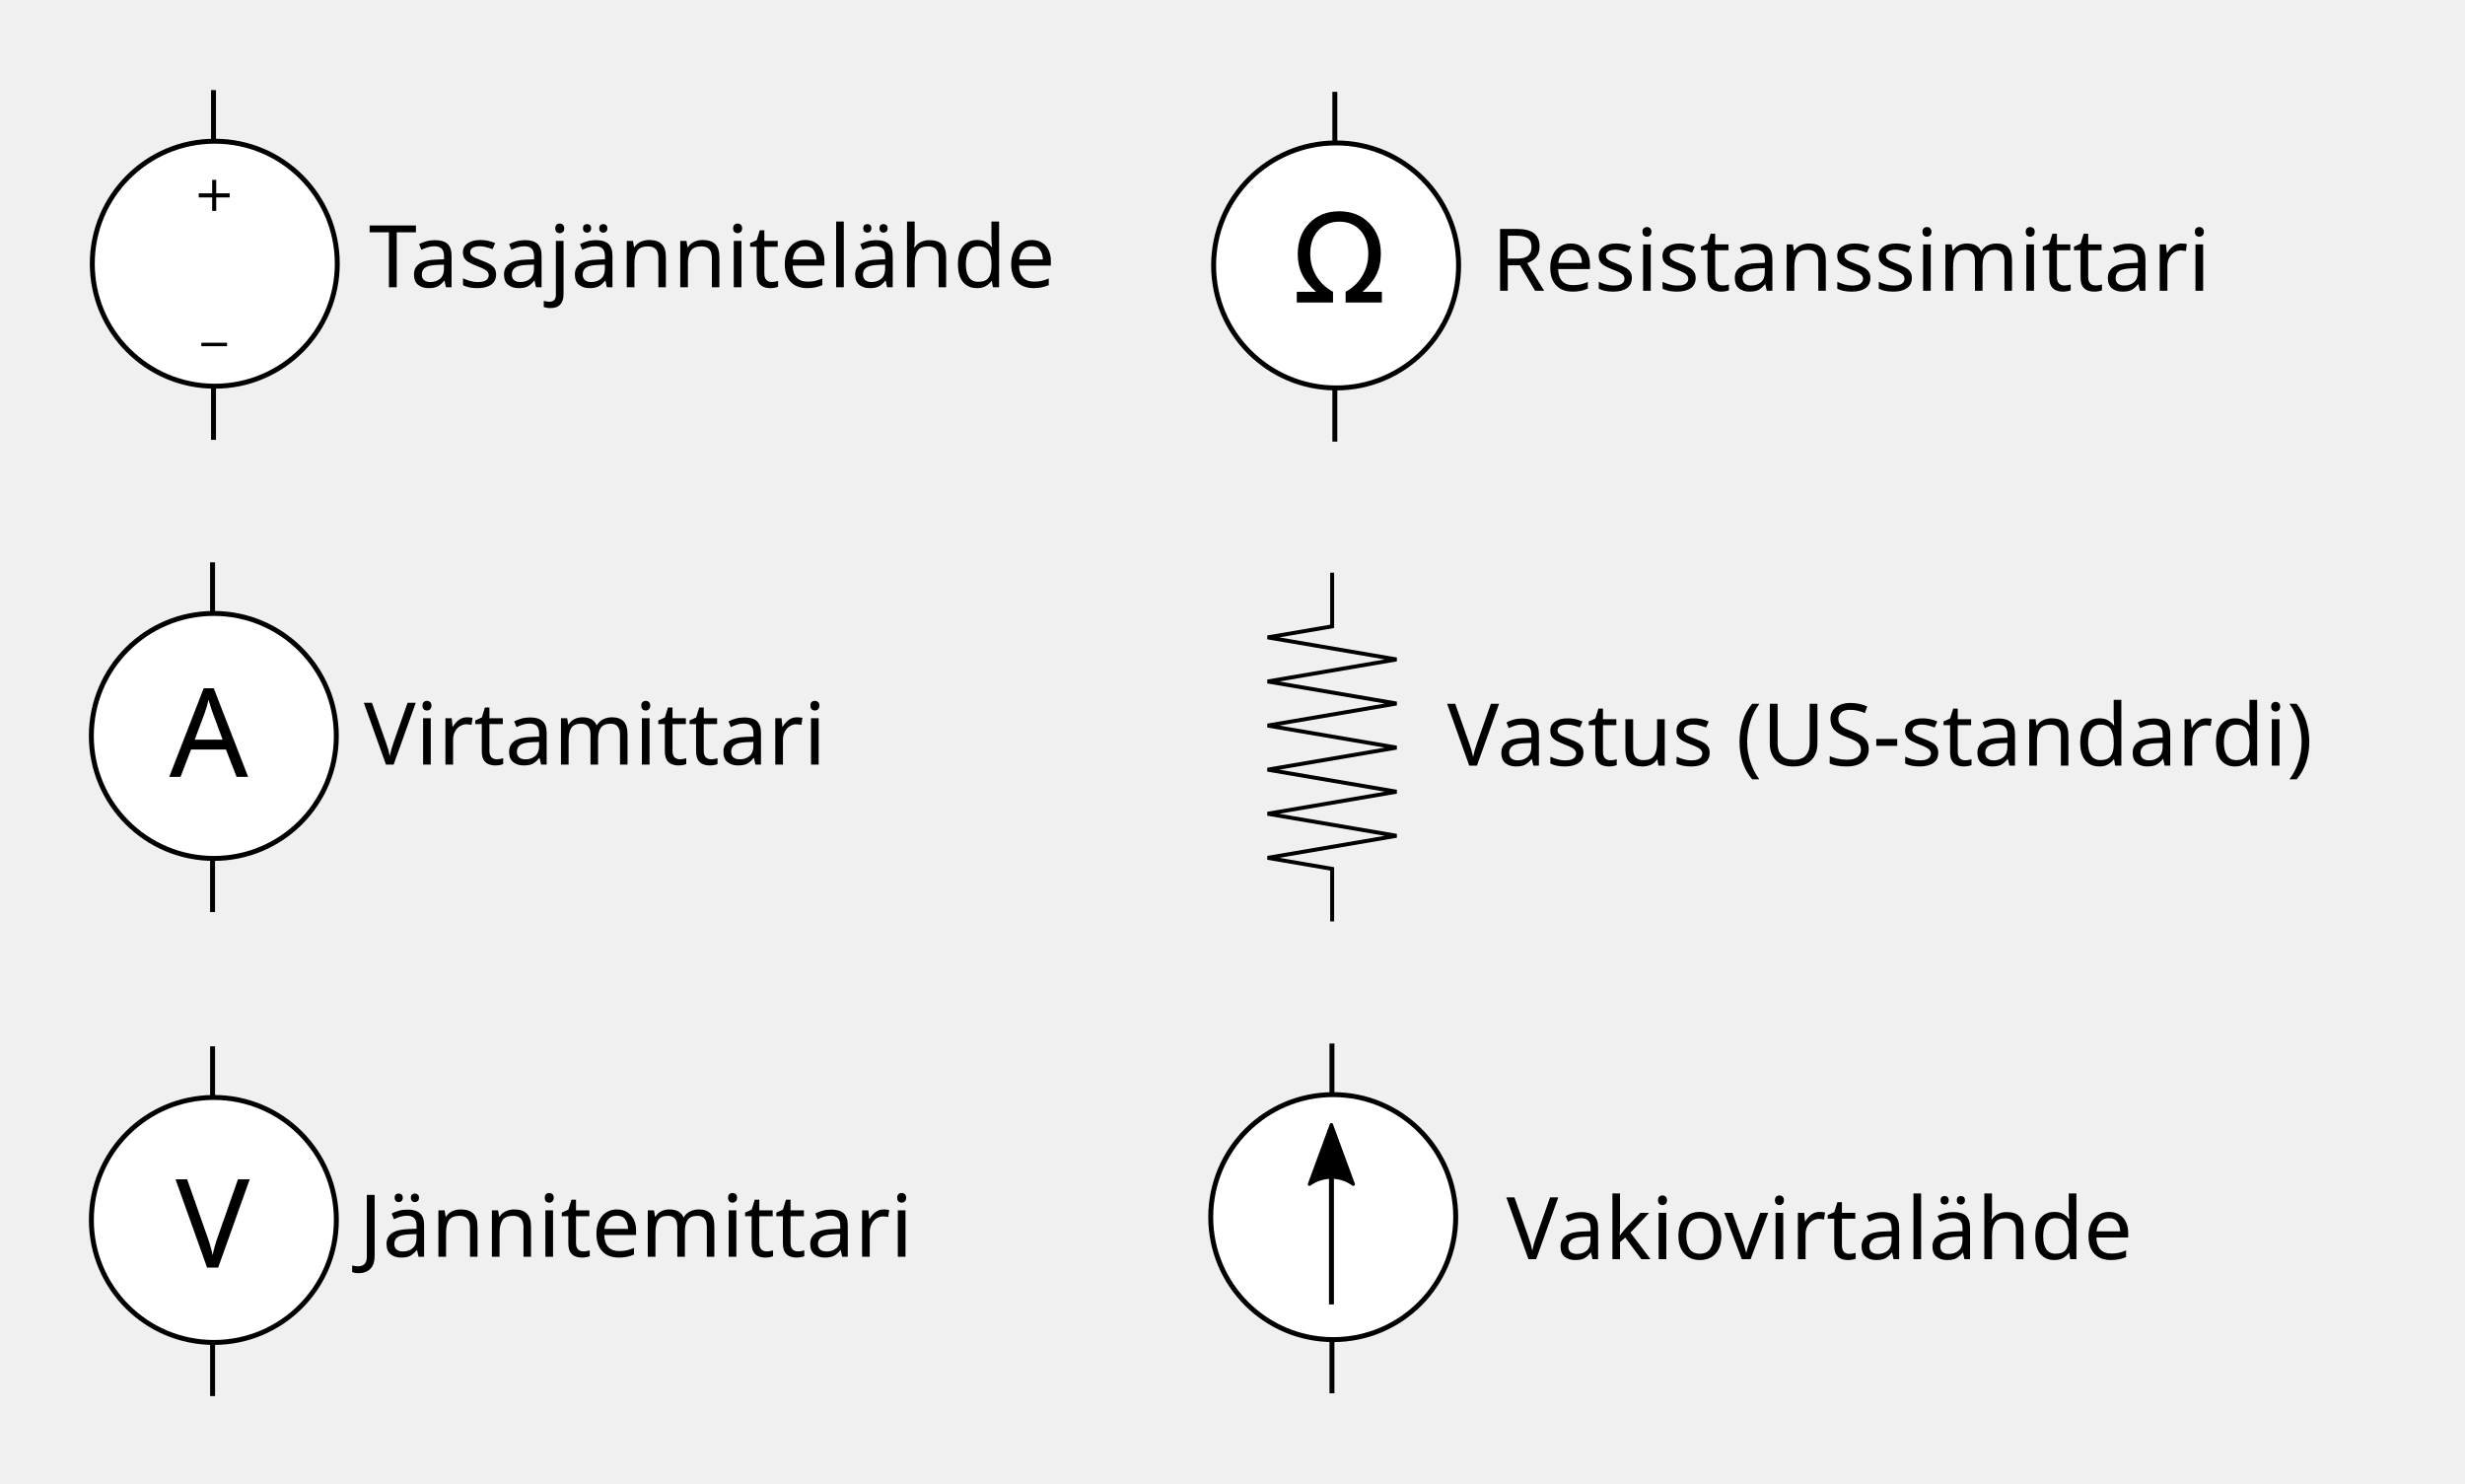
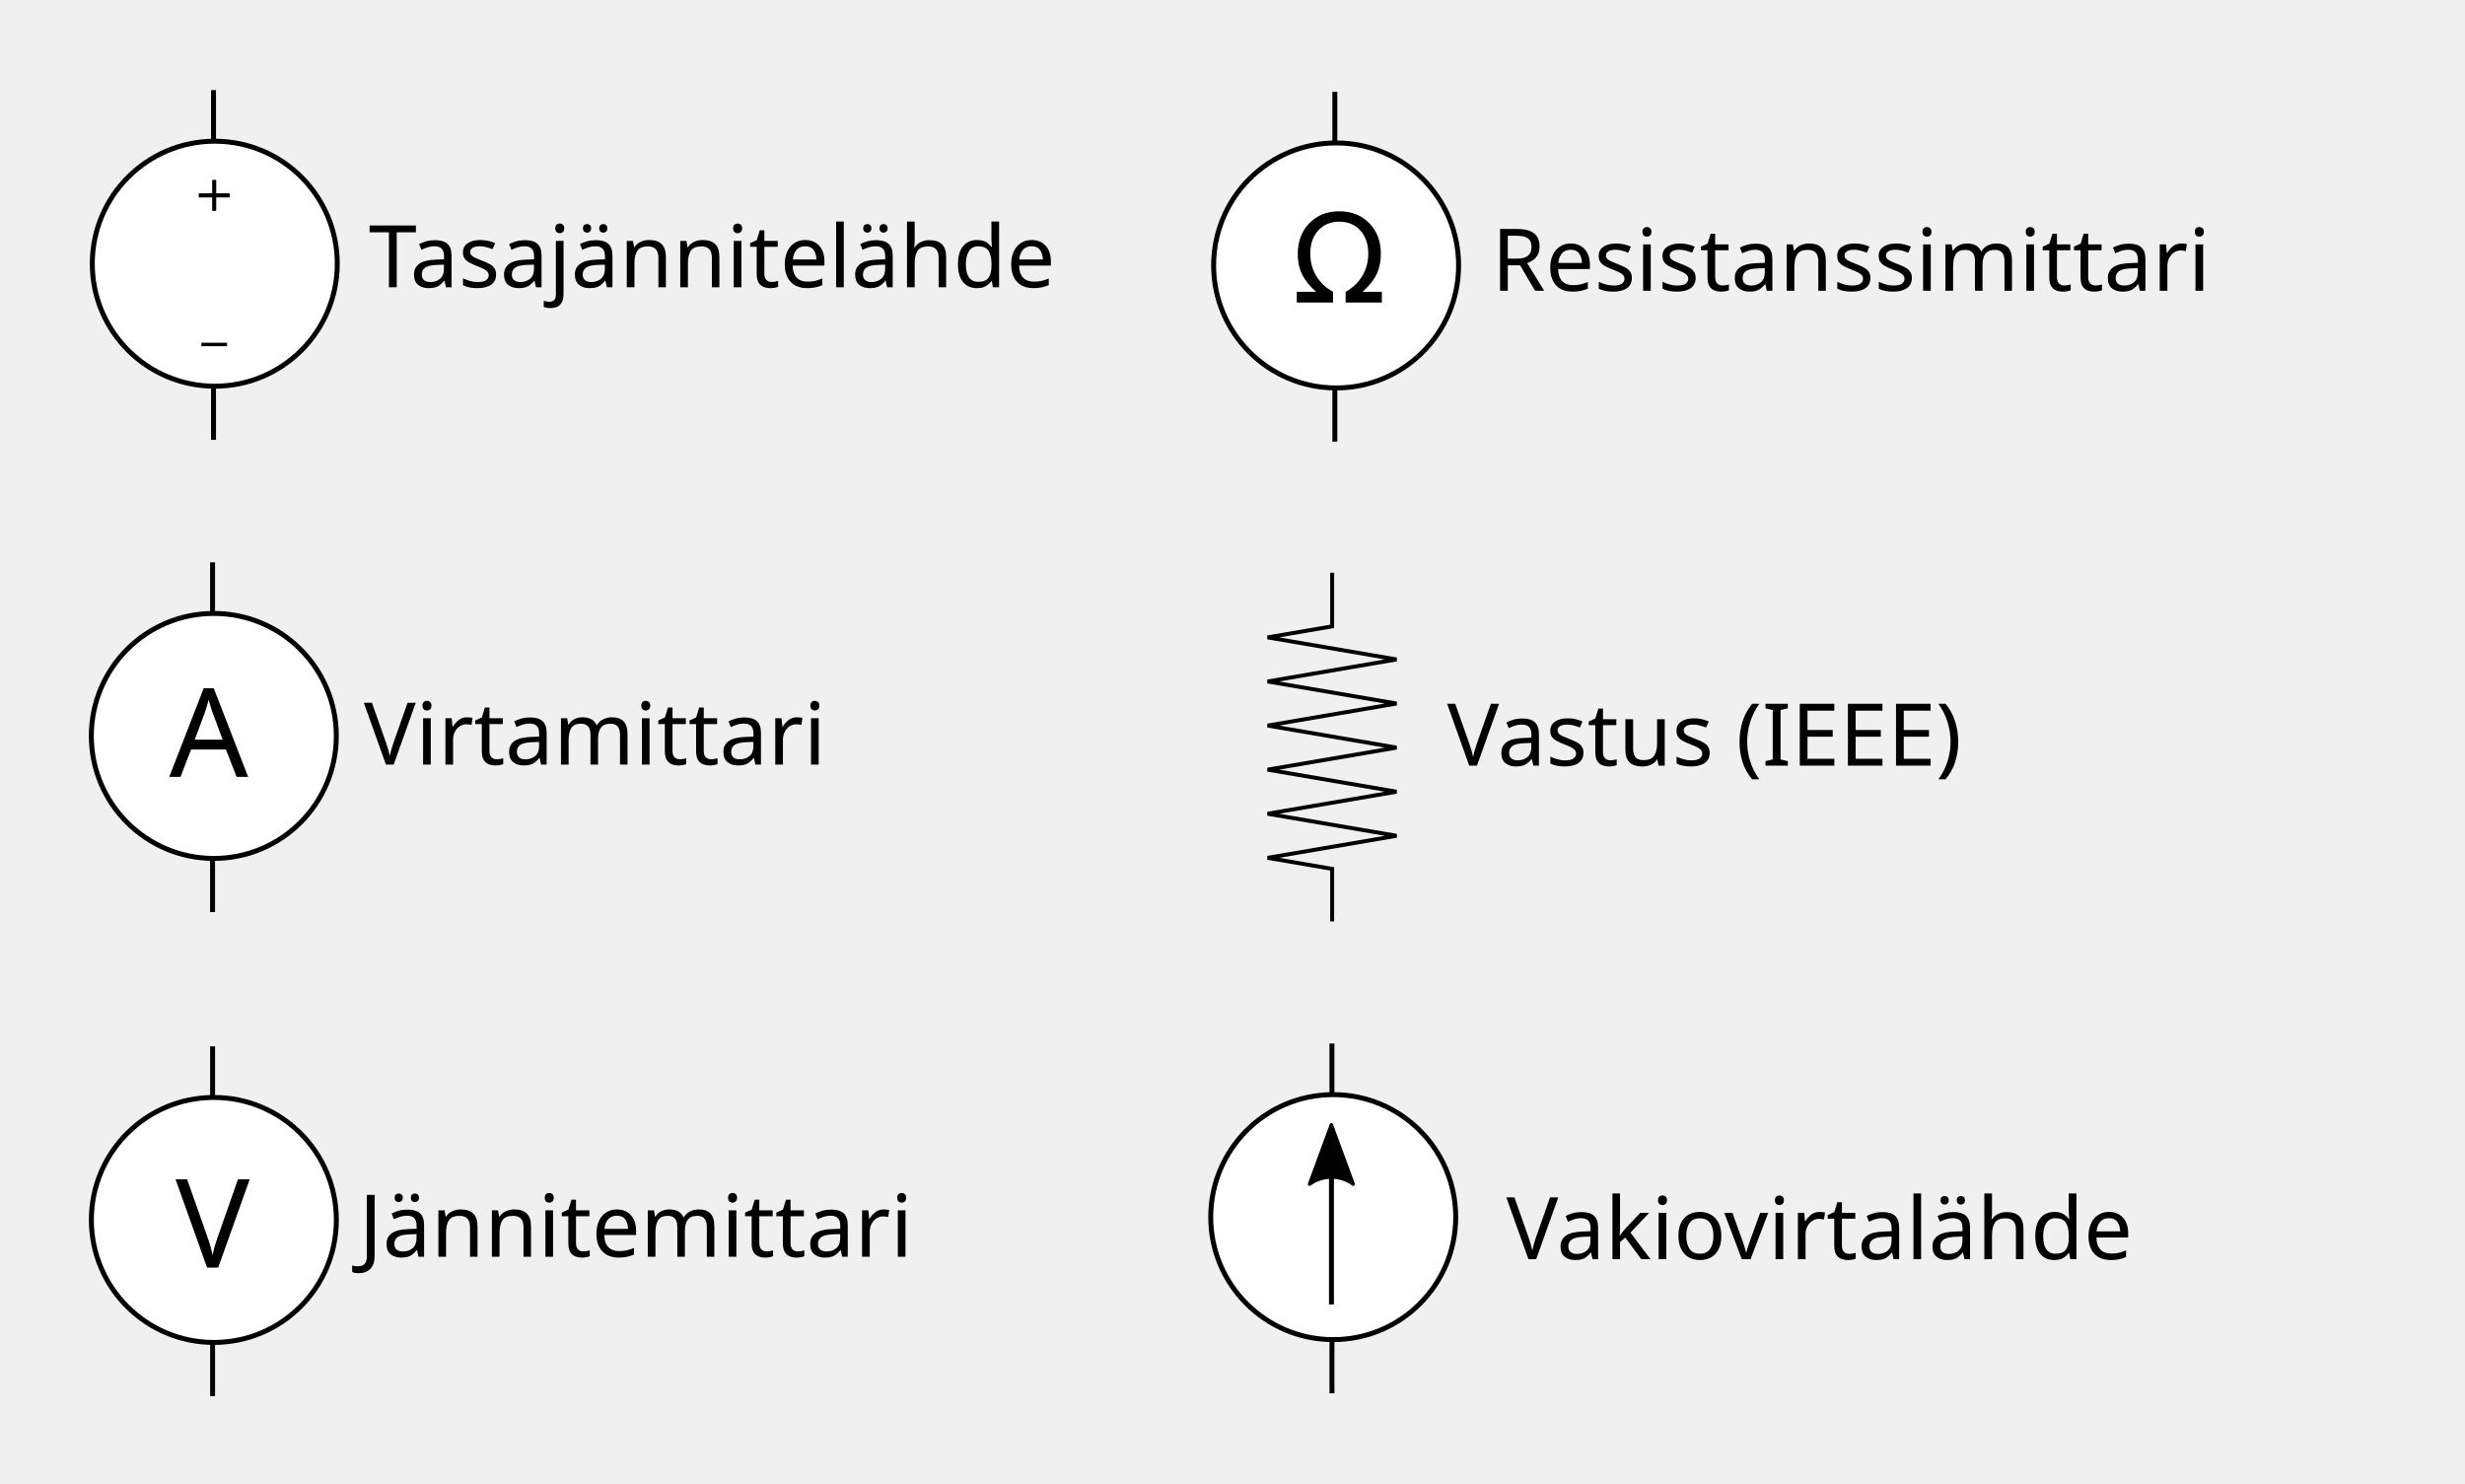
<svg xmlns="http://www.w3.org/2000/svg" width="140.658mm" height="84.66mm" viewBox="0 0 498.393 299.975" id="svg2" version="1.1">
  <defs id="defs4">
    <marker orient="auto" refY="0.0" refX="0.0" id="Arrow2Lend" style="overflow:visible;">
      <path id="path4289" style="fill-rule:evenodd;stroke-width:0.625;stroke-linejoin:round;stroke:#000000;stroke-opacity:1;fill:#000000;fill-opacity:1" d="M 8.719,4.034 L -2.207,0.016 L 8.719,-4.002 C 6.973,-1.63 6.983,1.616 8.719,4.034 z " transform="scale(1.1) rotate(180) translate(1,0)" />
    </marker>
  </defs>
  <g id="layer1" transform="translate(-33.43836,0.7196799)">
    <flowRoot xml:space="preserve" id="flowRoot4190" style="font-style:normal;font-weight:normal;font-size:11.25px;line-height:125%;font-family:Sans;letter-spacing:0px;word-spacing:0px;fill:#000000;fill-opacity:1;stroke:none;stroke-width:1px;stroke-linecap:butt;stroke-linejoin:miter;stroke-opacity:1">
      <flowRegion id="flowRegion4192">
        <rect id="rect4194" width="20" height="45" x="68.571" y="33.791" style="font-size:11.25px" />
      </flowRegion>
      <flowPara id="flowPara4196" />
    </flowRoot>
    <g id="g4188" transform="translate(-0.3535534,0)">
      <g transform="translate(-61.42857,3.571429)" id="g4144">
        <path style="fill:none;fill-rule:evenodd;stroke:#000000;stroke-width:1px;stroke-linecap:butt;stroke-linejoin:miter;stroke-opacity:1" d="m 138.391,84.636 0,-70.711 0,0" id="path4140" />
        <circle style="fill:#ffffff;stroke:#000000;stroke-width:1;stroke-miterlimit:4;stroke-dasharray:none;stroke-opacity:1" id="path3336" cx="138.647" cy="49.024" r="24.766" />
      </g>
      <g id="flowRoot4198" style="font-style:normal;font-weight:normal;font-size:10px;line-height:125%;font-family:Sans;letter-spacing:0px;word-spacing:0px;fill:#000000;fill-opacity:1;stroke:none;stroke-width:1px;stroke-linecap:butt;stroke-linejoin:miter;stroke-opacity:1" transform="translate(-1.589796,0.3179593)">
        <path id="path4192" style="text-align:center;text-anchor:middle" d="m 79.101,35.327 0,2.72 2.72,0 0,0.83 -2.72,0 0,2.72 -0.82,0 0,-2.72 -2.72,0 0,-0.83 2.72,0 0,-2.72 0.82,0 z" />
        <path id="path4194" style="text-align:center;text-anchor:middle" d="m 81.288,68.257 0,0.698 -5.195,0 0,-0.698 5.195,0 z" />
      </g>
    </g>
    <text xml:space="preserve" style="font-style:normal;font-weight:normal;font-size:25px;line-height:125%;font-family:Sans;letter-spacing:0px;word-spacing:0px;fill:#000000;fill-opacity:1;stroke:none;stroke-width:1px;stroke-linecap:butt;stroke-linejoin:miter;stroke-opacity:1" x="66.136" y="157.625" id="text4210">
      <tspan id="tspan4212" x="66.136" y="157.625" />
    </text>
    <g id="g4196" transform="translate(0.25,0)">
      <g transform="translate(-62.22587,99.04575)" id="g4144-2">
        <path style="fill:none;fill-rule:evenodd;stroke:#000000;stroke-width:1px;stroke-linecap:butt;stroke-linejoin:miter;stroke-opacity:1" d="m 138.391,84.636 0,-70.711 0,0" id="path4140-1" />
        <circle style="fill:#ffffff;stroke:#000000;stroke-width:1;stroke-miterlimit:4;stroke-dasharray:none;stroke-opacity:1" id="path3336-8" cx="138.647" cy="49.024" r="24.766" />
      </g>
      <text id="text4214" y="156.353" x="67.407" style="font-style:normal;font-weight:normal;font-size:25px;line-height:125%;font-family:Sans;letter-spacing:0px;word-spacing:0px;fill:#000000;fill-opacity:1;stroke:none;stroke-width:1px;stroke-linecap:butt;stroke-linejoin:miter;stroke-opacity:1" xml:space="preserve">
        <tspan y="156.353" x="67.407" id="tspan4216">A</tspan>
      </text>
    </g>
    <g id="g4203" transform="translate(0.25,0)">
      <g transform="translate(-62.21869,196.9029)" id="g4144-2-2">
        <path style="fill:none;fill-rule:evenodd;stroke:#000000;stroke-width:1px;stroke-linecap:butt;stroke-linejoin:miter;stroke-opacity:1" d="m 138.391,84.636 0,-70.711 0,0" id="path4140-1-8" />
        <circle style="fill:#ffffff;stroke:#000000;stroke-width:1;stroke-miterlimit:4;stroke-dasharray:none;stroke-opacity:1" id="path3336-8-8" cx="138.647" cy="49.024" r="24.766" />
      </g>
      <text id="text4218" y="255.556" x="68.679" style="font-style:normal;font-weight:normal;font-size:25px;line-height:125%;font-family:Sans;letter-spacing:0px;word-spacing:0px;fill:#000000;fill-opacity:1;stroke:none;stroke-width:1px;stroke-linecap:butt;stroke-linejoin:miter;stroke-opacity:1" xml:space="preserve">
        <tspan y="255.556" x="68.679" id="tspan4220">V</tspan>
      </text>
    </g>
    <text xml:space="preserve" style="font-style:normal;font-weight:normal;font-size:25px;line-height:125%;font-family:Sans;letter-spacing:0px;word-spacing:0px;fill:#000000;fill-opacity:1;stroke:none;stroke-width:1px;stroke-linecap:butt;stroke-linejoin:miter;stroke-opacity:1" x="237.834" y="62.237" id="text4243">
      <tspan id="tspan4245" x="237.834" y="62.237" />
    </text>
    <g id="g4210">
      <g transform="translate(164.9376,3.923241)" id="g4144-2-2-3">
        <path style="fill:none;fill-rule:evenodd;stroke:#000000;stroke-width:1px;stroke-linecap:butt;stroke-linejoin:miter;stroke-opacity:1" d="m 138.391,84.636 0,-70.711 0,0" id="path4140-1-8-7" />
        <circle style="fill:#ffffff;stroke:#000000;stroke-width:1;stroke-miterlimit:4;stroke-dasharray:none;stroke-opacity:1" id="path3336-8-8-9" cx="138.647" cy="49.024" r="24.766" />
      </g>
      <g id="text4247" style="font-style:normal;font-weight:normal;font-size:25px;line-height:125%;font-family:Sans;letter-spacing:0px;word-spacing:0px;fill:#000000;fill-opacity:1;stroke:none;stroke-width:1px;stroke-linecap:butt;stroke-linejoin:miter;stroke-opacity:1">
        <path id="path4338" d="m 312.834,58.27 0,2.173 -7.324,0 0,-2.173 q 2.161,-1.184 3.369,-3.21 1.208,-2.026 1.208,-4.492 0,-2.93 -1.611,-4.7 -1.611,-1.77 -4.248,-1.77 -2.637,0 -4.26,1.782 -1.611,1.77 -1.611,4.688 0,2.466 1.208,4.492 1.221,2.026 3.394,3.21 l 0,2.173 -7.324,0 0,-2.173 3.894,0 q -1.929,-1.697 -2.82,-3.516 -0.879,-1.819 -0.879,-4.065 0,-3.882 2.344,-6.287 2.332,-2.405 6.055,-2.405 3.699,0 6.055,2.405 2.344,2.393 2.344,6.165 0,2.368 -0.867,4.175 -0.867,1.807 -2.832,3.528 l 3.906,0 z" />
      </g>
    </g>
    <path style="fill:none;fill-rule:evenodd;stroke:#000000;stroke-width:0.799px;stroke-linecap:butt;stroke-linejoin:miter;stroke-opacity:1" d="m 302.783,115.069 0,10.846 -13.052,2.231 26.073,4.457 -26.073,4.457 26.073,4.457 -26.073,4.457 26.073,4.457 -26.073,4.457 26.073,4.457 -26.073,4.457 26.073,4.457 -26.073,4.457 13.052,2.231 0,10.619" id="path4261" />
    <text xml:space="preserve" style="font-style:normal;font-weight:normal;font-size:17.5px;line-height:125%;font-family:Sans;letter-spacing:0px;word-spacing:0px;fill:#000000;fill-opacity:1;stroke:none;stroke-width:1px;stroke-linecap:butt;stroke-linejoin:miter;stroke-opacity:1" x="108" y="57.362" id="text4269">
      <tspan id="tspan4271" x="108" y="57.362">Tasajännitelähde</tspan>
    </text>
    <text xml:space="preserve" style="font-style:normal;font-weight:normal;font-size:17.5px;line-height:125%;font-family:Sans;letter-spacing:0px;word-spacing:0px;fill:#000000;fill-opacity:1;stroke:none;stroke-width:1px;stroke-linecap:butt;stroke-linejoin:miter;stroke-opacity:1" x="107" y="153.862" id="text4273">
      <tspan id="tspan4275" x="107" y="153.862">Virtamittari</tspan>
    </text>
    <text xml:space="preserve" style="font-style:normal;font-weight:normal;font-size:17.5px;line-height:125%;font-family:Sans;letter-spacing:0px;word-spacing:0px;fill:#000000;fill-opacity:1;stroke:none;stroke-width:1px;stroke-linecap:butt;stroke-linejoin:miter;stroke-opacity:1" x="106" y="253.362" id="text4277">
      <tspan id="tspan4279" x="106" y="253.362">Jännitemittari</tspan>
    </text>
    <text xml:space="preserve" style="font-style:normal;font-weight:normal;font-size:17.5px;line-height:125%;font-family:Sans;letter-spacing:0px;word-spacing:0px;fill:#000000;fill-opacity:1;stroke:none;stroke-width:1px;stroke-linecap:butt;stroke-linejoin:miter;stroke-opacity:1" x="335.033" y="58.069" id="text4281">
      <tspan id="tspan4283" x="335.033" y="58.069">Resistanssimittari</tspan>
    </text>
    <text xml:space="preserve" style="font-style:normal;font-weight:normal;font-size:17.5px;line-height:125%;font-family:Sans;letter-spacing:0px;word-spacing:0px;fill:#000000;fill-opacity:1;stroke:none;stroke-width:1px;stroke-linecap:butt;stroke-linejoin:miter;stroke-opacity:1" x="326.033" y="154.069" id="text4285">
-       <tspan id="tspan4287" x="326.033" y="154.069">Vastus (US-standardi)</tspan>
+       <tspan id="tspan4287" x="326.033" y="154.069">Vastus (IEEE)</tspan>
    </text>
    <g id="g4217">
      <g transform="translate(164.3527,196.3315)" id="g4144-4">
        <path style="fill:none;fill-rule:evenodd;stroke:#000000;stroke-width:1px;stroke-linecap:butt;stroke-linejoin:miter;stroke-opacity:1" d="m 138.391,84.636 0,-70.711 0,0" id="path4140-2" />
        <circle style="fill:#ffffff;stroke:#000000;stroke-width:1;stroke-miterlimit:4;stroke-dasharray:none;stroke-opacity:1" id="path3336-2" cx="138.647" cy="49.024" r="24.766" />
      </g>
      <path style="fill:none;fill-rule:evenodd;stroke:#000000;stroke-width:1;stroke-linecap:butt;stroke-linejoin:miter;stroke-opacity:1;stroke-miterlimit:4;stroke-dasharray:none;marker-end:url(#Arrow2Lend)" d="m 302.642,263.005 0,-35" id="path4262" />
    </g>
    <text xml:space="preserve" style="font-style:normal;font-weight:normal;font-size:17.5px;line-height:125%;font-family:Sans;letter-spacing:0px;word-spacing:0px;fill:#000000;fill-opacity:1;stroke:none;stroke-width:1px;stroke-linecap:butt;stroke-linejoin:miter;stroke-opacity:1" x="338" y="253.862" id="text4318">
      <tspan id="tspan4320" x="338" y="253.862">Vakiovirtalähde</tspan>
    </text>
  </g>
</svg>
